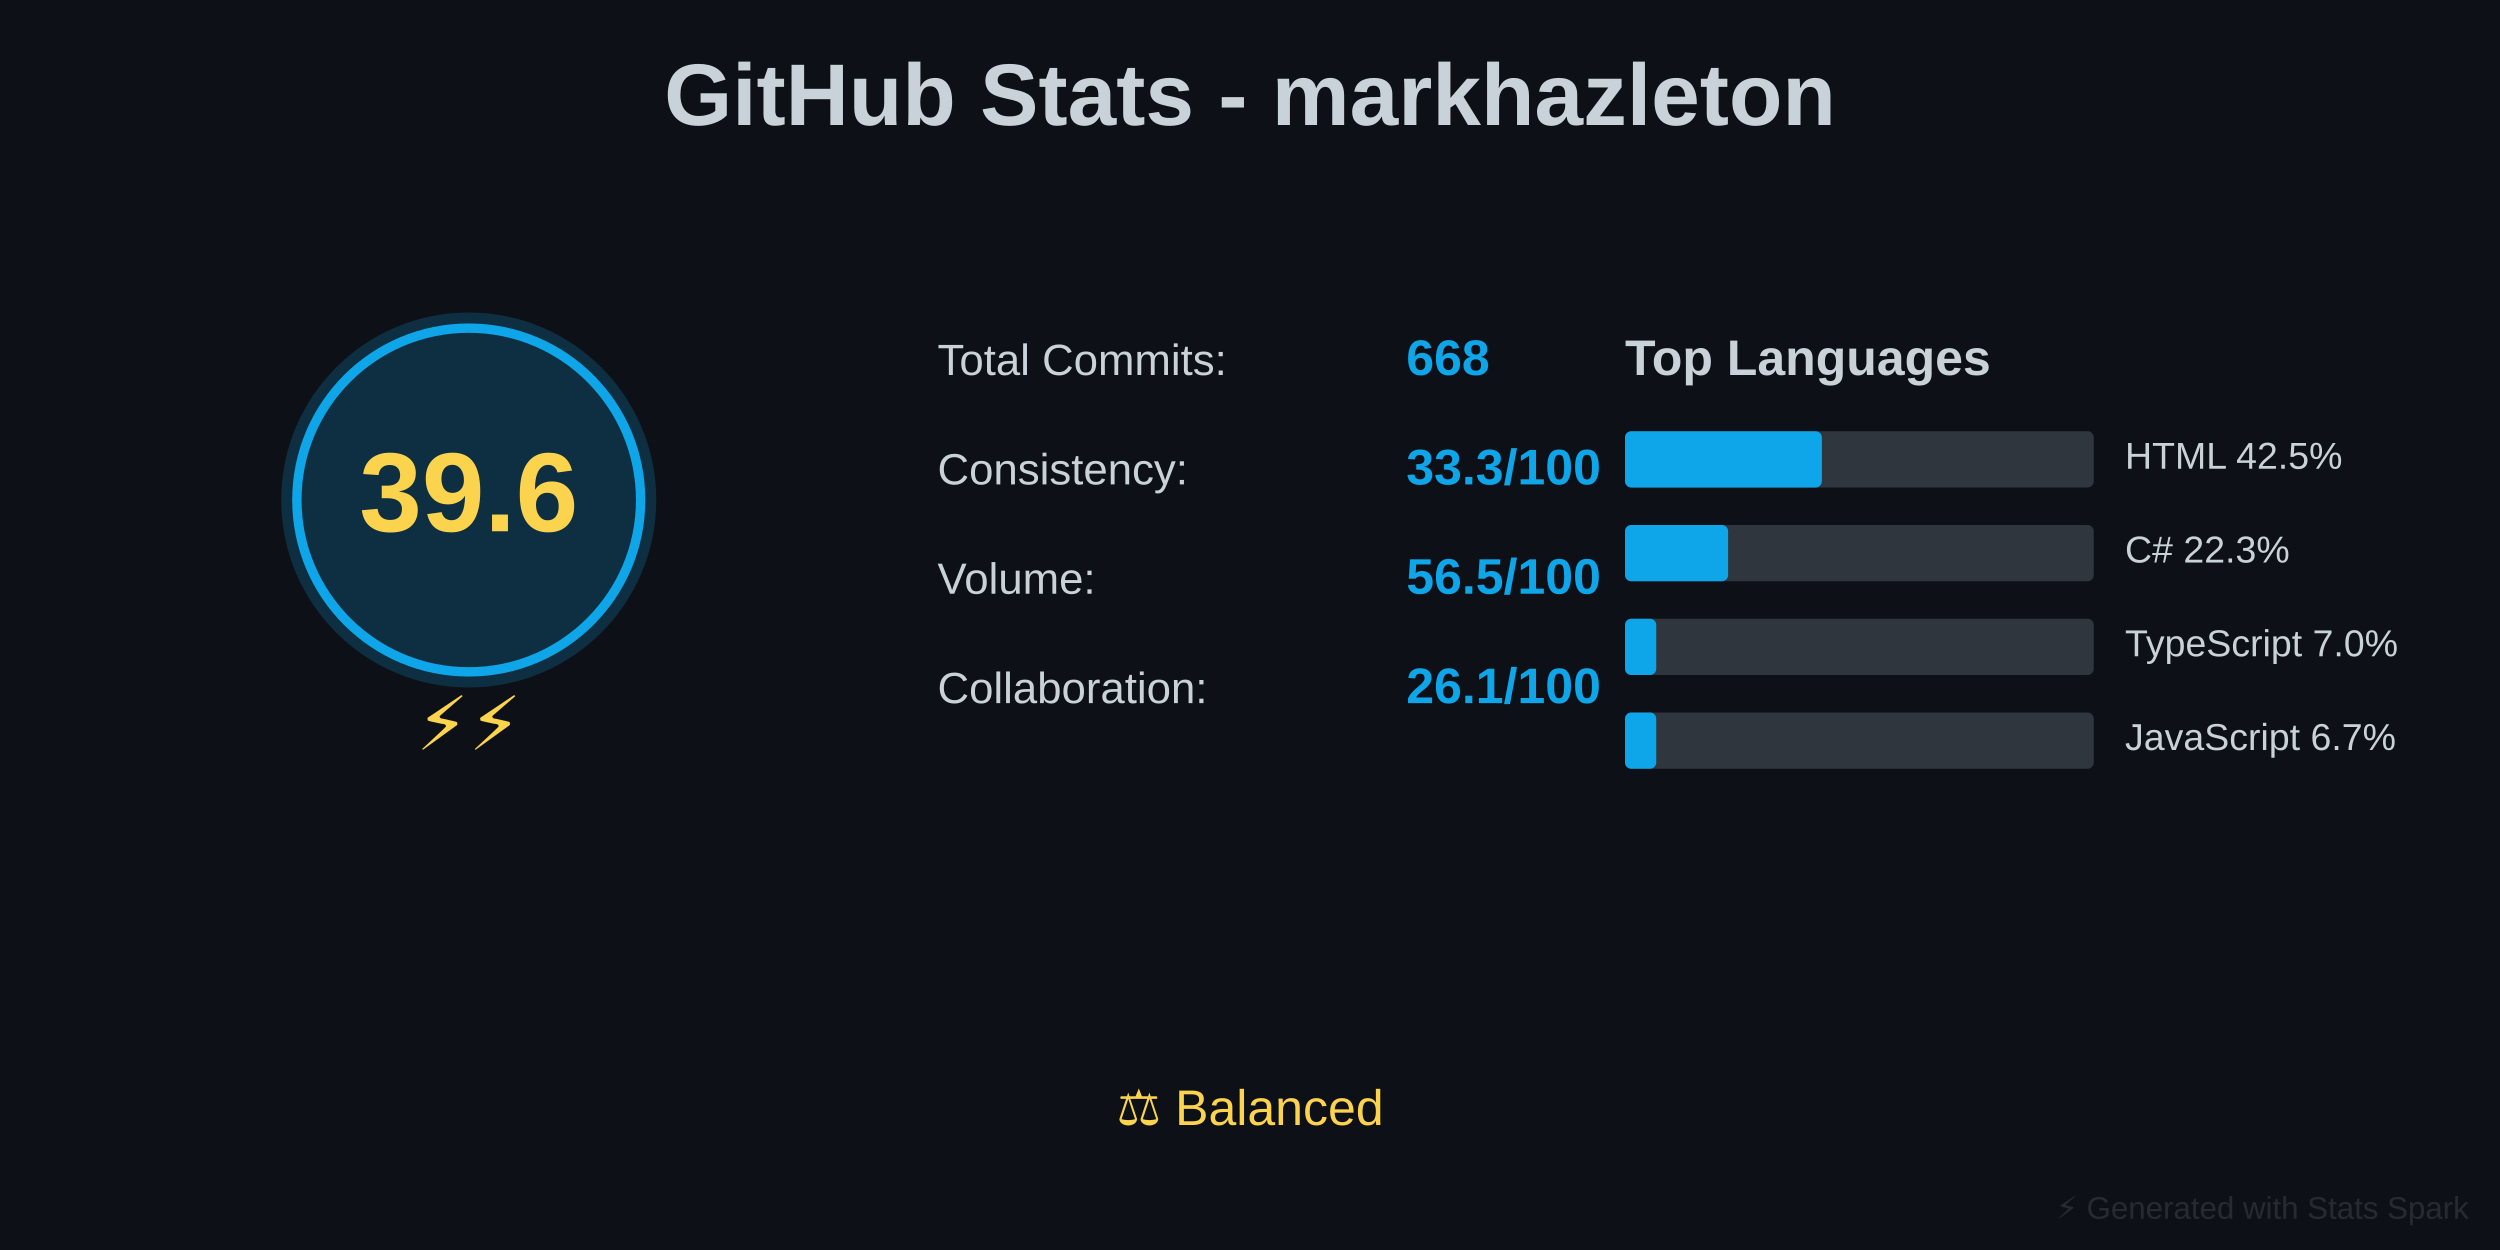
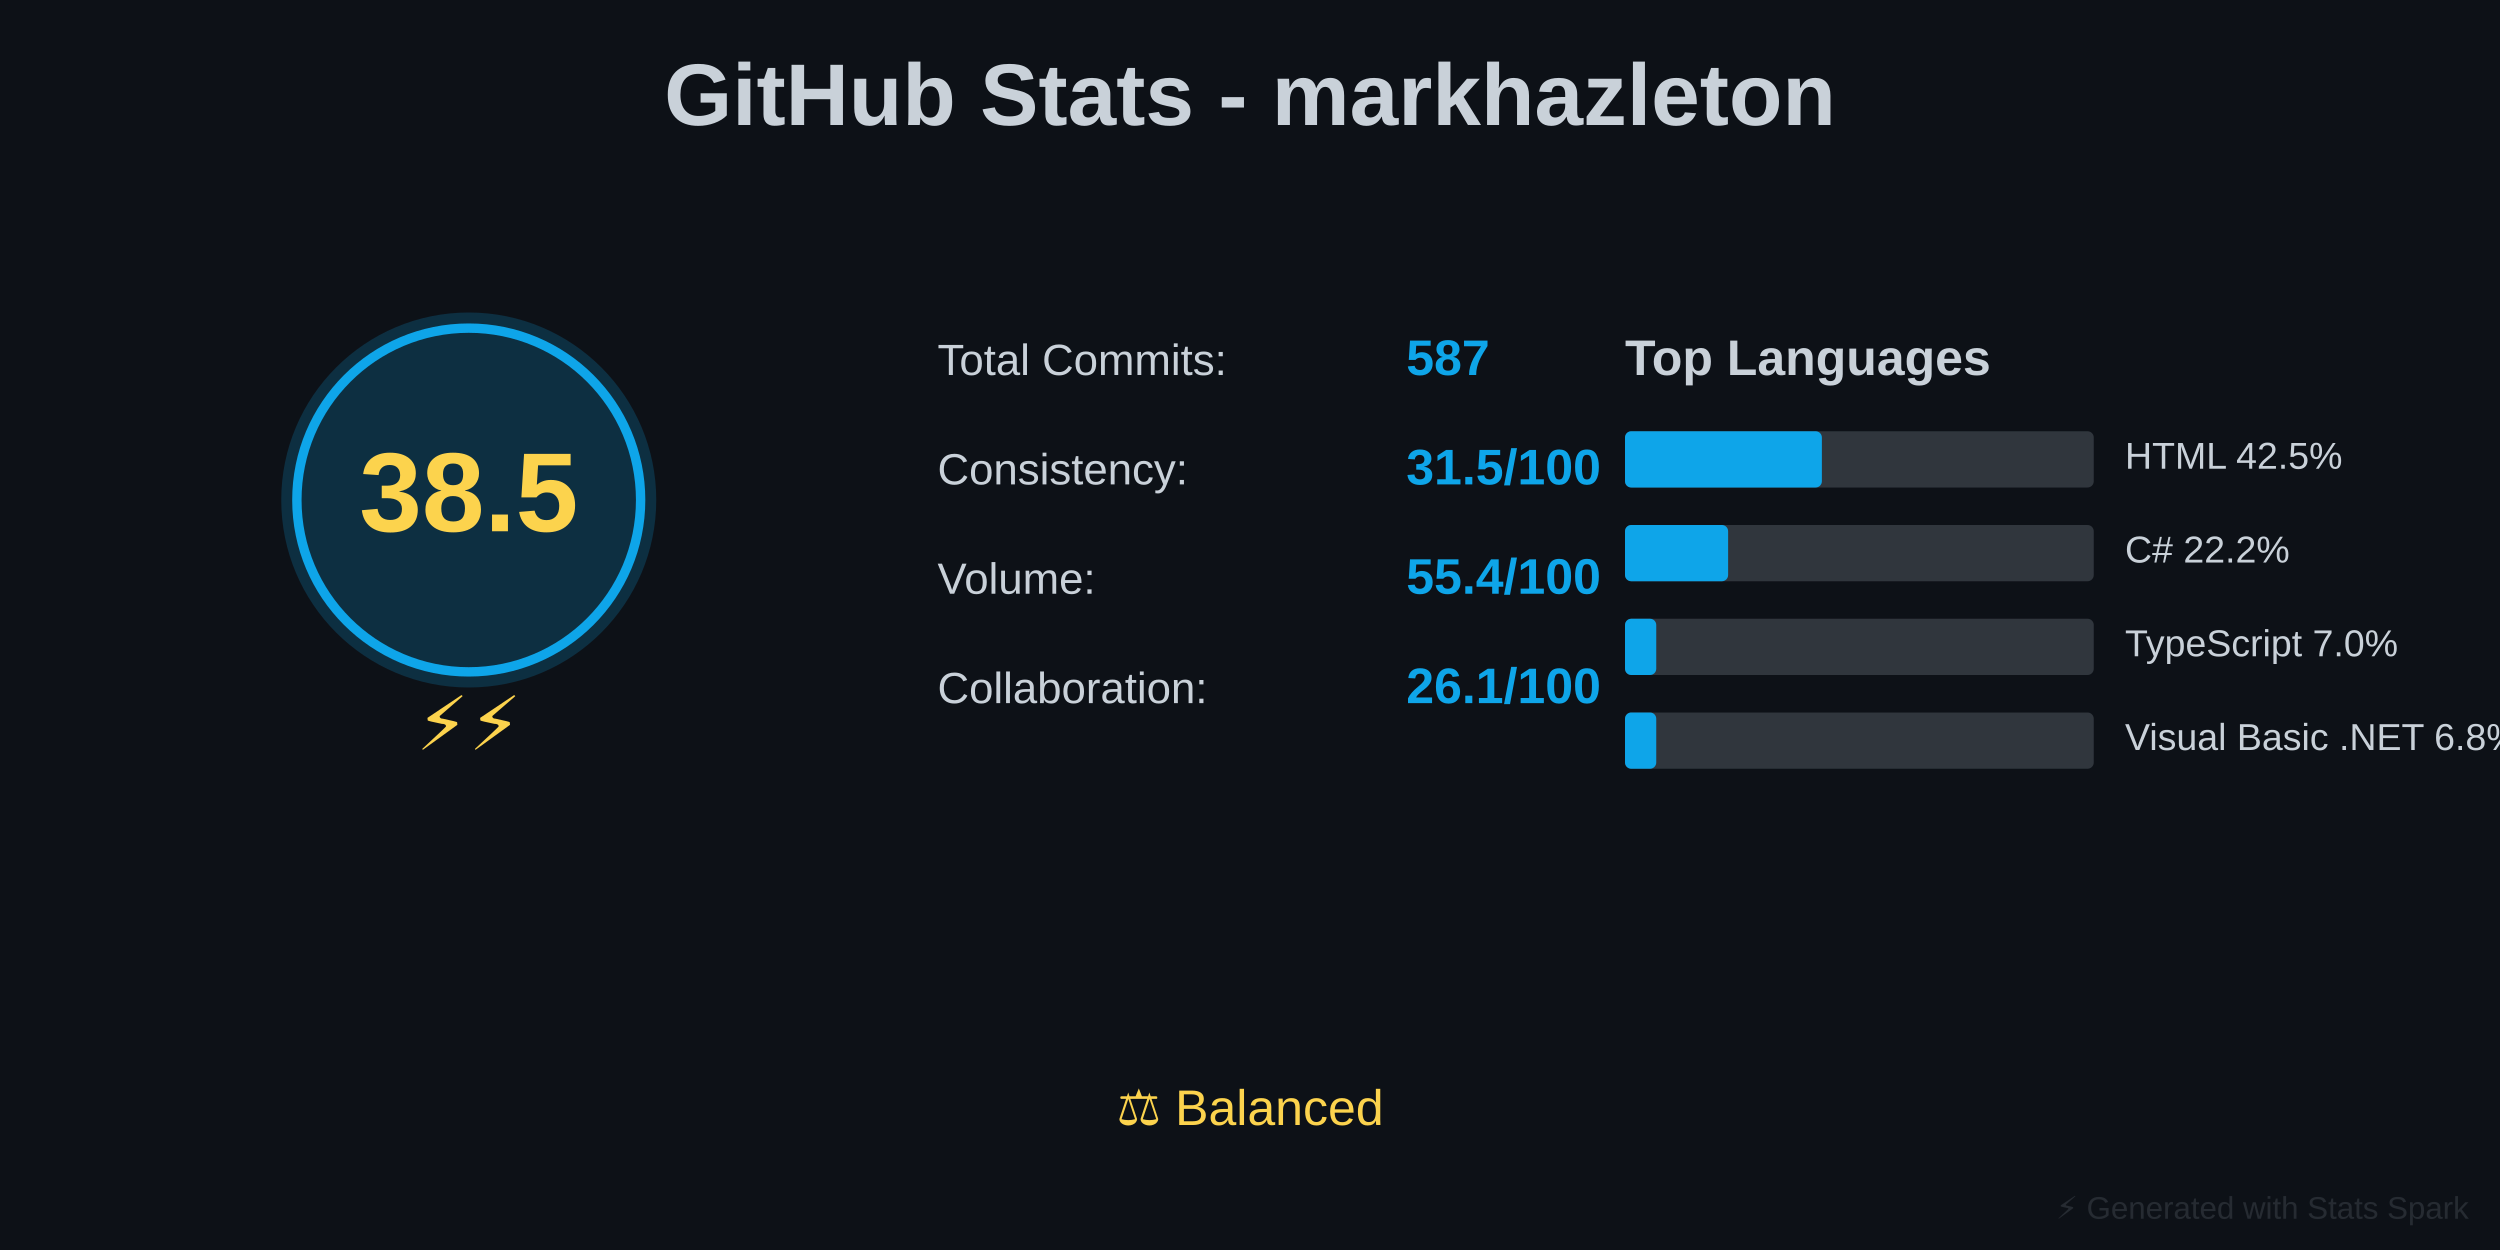
<svg xmlns="http://www.w3.org/2000/svg" baseProfile="full" height="400" version="1.1" width="800">
  <defs />
  <rect fill="#0D1117" height="400" width="800" x="0" y="0" />
  <text fill="#C9D1D9" font-family="Arial, sans-serif" font-size="28px" font-weight="bold" text-anchor="middle" x="400" y="40">GitHub Stats - markhazleton</text>
  <circle cx="150" cy="160" fill="#0EA5E9" opacity="0.2" r="60" />
  <circle cx="150" cy="160" fill="none" r="55" stroke="#0EA5E9" stroke-width="3" />
-   <text fill="#FCD34D" font-family="Arial, sans-serif" font-size="36px" font-weight="bold" text-anchor="middle" x="150" y="170">39.6</text>
+   <text fill="#FCD34D" font-family="Arial, sans-serif" font-size="36px" font-weight="bold" text-anchor="middle" x="150" y="170">38.5</text>
  <text fill="#FCD34D" font-family="Arial, sans-serif" font-size="24px" text-anchor="middle" x="150" y="240">⚡⚡</text>
  <text fill="#C9D1D9" font-family="Arial, sans-serif" font-size="14px" x="300" y="120">Total Commits:</text>
-   <text fill="#0EA5E9" font-family="Arial, sans-serif" font-size="16px" font-weight="bold" x="450" y="120">668</text>
+   <text fill="#0EA5E9" font-family="Arial, sans-serif" font-size="16px" font-weight="bold" x="450" y="120">587</text>
  <text fill="#C9D1D9" font-family="Arial, sans-serif" font-size="14px" x="300" y="155">Consistency:</text>
-   <text fill="#0EA5E9" font-family="Arial, sans-serif" font-size="16px" font-weight="bold" x="450" y="155">33.3/100</text>
+   <text fill="#0EA5E9" font-family="Arial, sans-serif" font-size="16px" font-weight="bold" x="450" y="155">31.5/100</text>
  <text fill="#C9D1D9" font-family="Arial, sans-serif" font-size="14px" x="300" y="190">Volume:</text>
-   <text fill="#0EA5E9" font-family="Arial, sans-serif" font-size="16px" font-weight="bold" x="450" y="190">56.5/100</text>
+   <text fill="#0EA5E9" font-family="Arial, sans-serif" font-size="16px" font-weight="bold" x="450" y="190">55.4/100</text>
  <text fill="#C9D1D9" font-family="Arial, sans-serif" font-size="14px" x="300" y="225">Collaboration:</text>
  <text fill="#0EA5E9" font-family="Arial, sans-serif" font-size="16px" font-weight="bold" x="450" y="225">26.1/100</text>
  <text fill="#C9D1D9" font-family="Arial, sans-serif" font-size="16px" font-weight="bold" x="520" y="120">Top Languages</text>
  <rect fill="#30363D" height="18" rx="2" width="150" x="520" y="138" />
  <rect fill="#0EA5E9" height="18" rx="2" width="63" x="520" y="138" />
  <text fill="#C9D1D9" font-family="Arial, sans-serif" font-size="12px" x="680" y="150">HTML 42.5%</text>
  <rect fill="#30363D" height="18" rx="2" width="150" x="520" y="168" />
  <rect fill="#0EA5E9" height="18" rx="2" width="33" x="520" y="168" />
-   <text fill="#C9D1D9" font-family="Arial, sans-serif" font-size="12px" x="680" y="180">C# 22.3%</text>
+   <text fill="#C9D1D9" font-family="Arial, sans-serif" font-size="12px" x="680" y="180">C# 22.2%</text>
  <rect fill="#30363D" height="18" rx="2" width="150" x="520" y="198" />
  <rect fill="#0EA5E9" height="18" rx="2" width="10" x="520" y="198" />
  <text fill="#C9D1D9" font-family="Arial, sans-serif" font-size="12px" x="680" y="210">TypeScript 7.0%</text>
  <rect fill="#30363D" height="18" rx="2" width="150" x="520" y="228" />
  <rect fill="#0EA5E9" height="18" rx="2" width="10" x="520" y="228" />
-   <text fill="#C9D1D9" font-family="Arial, sans-serif" font-size="12px" x="680" y="240">JavaScript 6.7%</text>
+   <text fill="#C9D1D9" font-family="Arial, sans-serif" font-size="12px" x="680" y="240">Visual Basic .NET 6.8%</text>
  <text fill="#FCD34D" font-family="Arial, sans-serif" font-size="16px" text-anchor="middle" x="400" y="360">⚖️ Balanced</text>
  <text fill="#30363D" font-family="Arial, sans-serif" font-size="10px" opacity="0.7" text-anchor="end" x="790" y="390">⚡ Generated with Stats Spark</text>
</svg>
